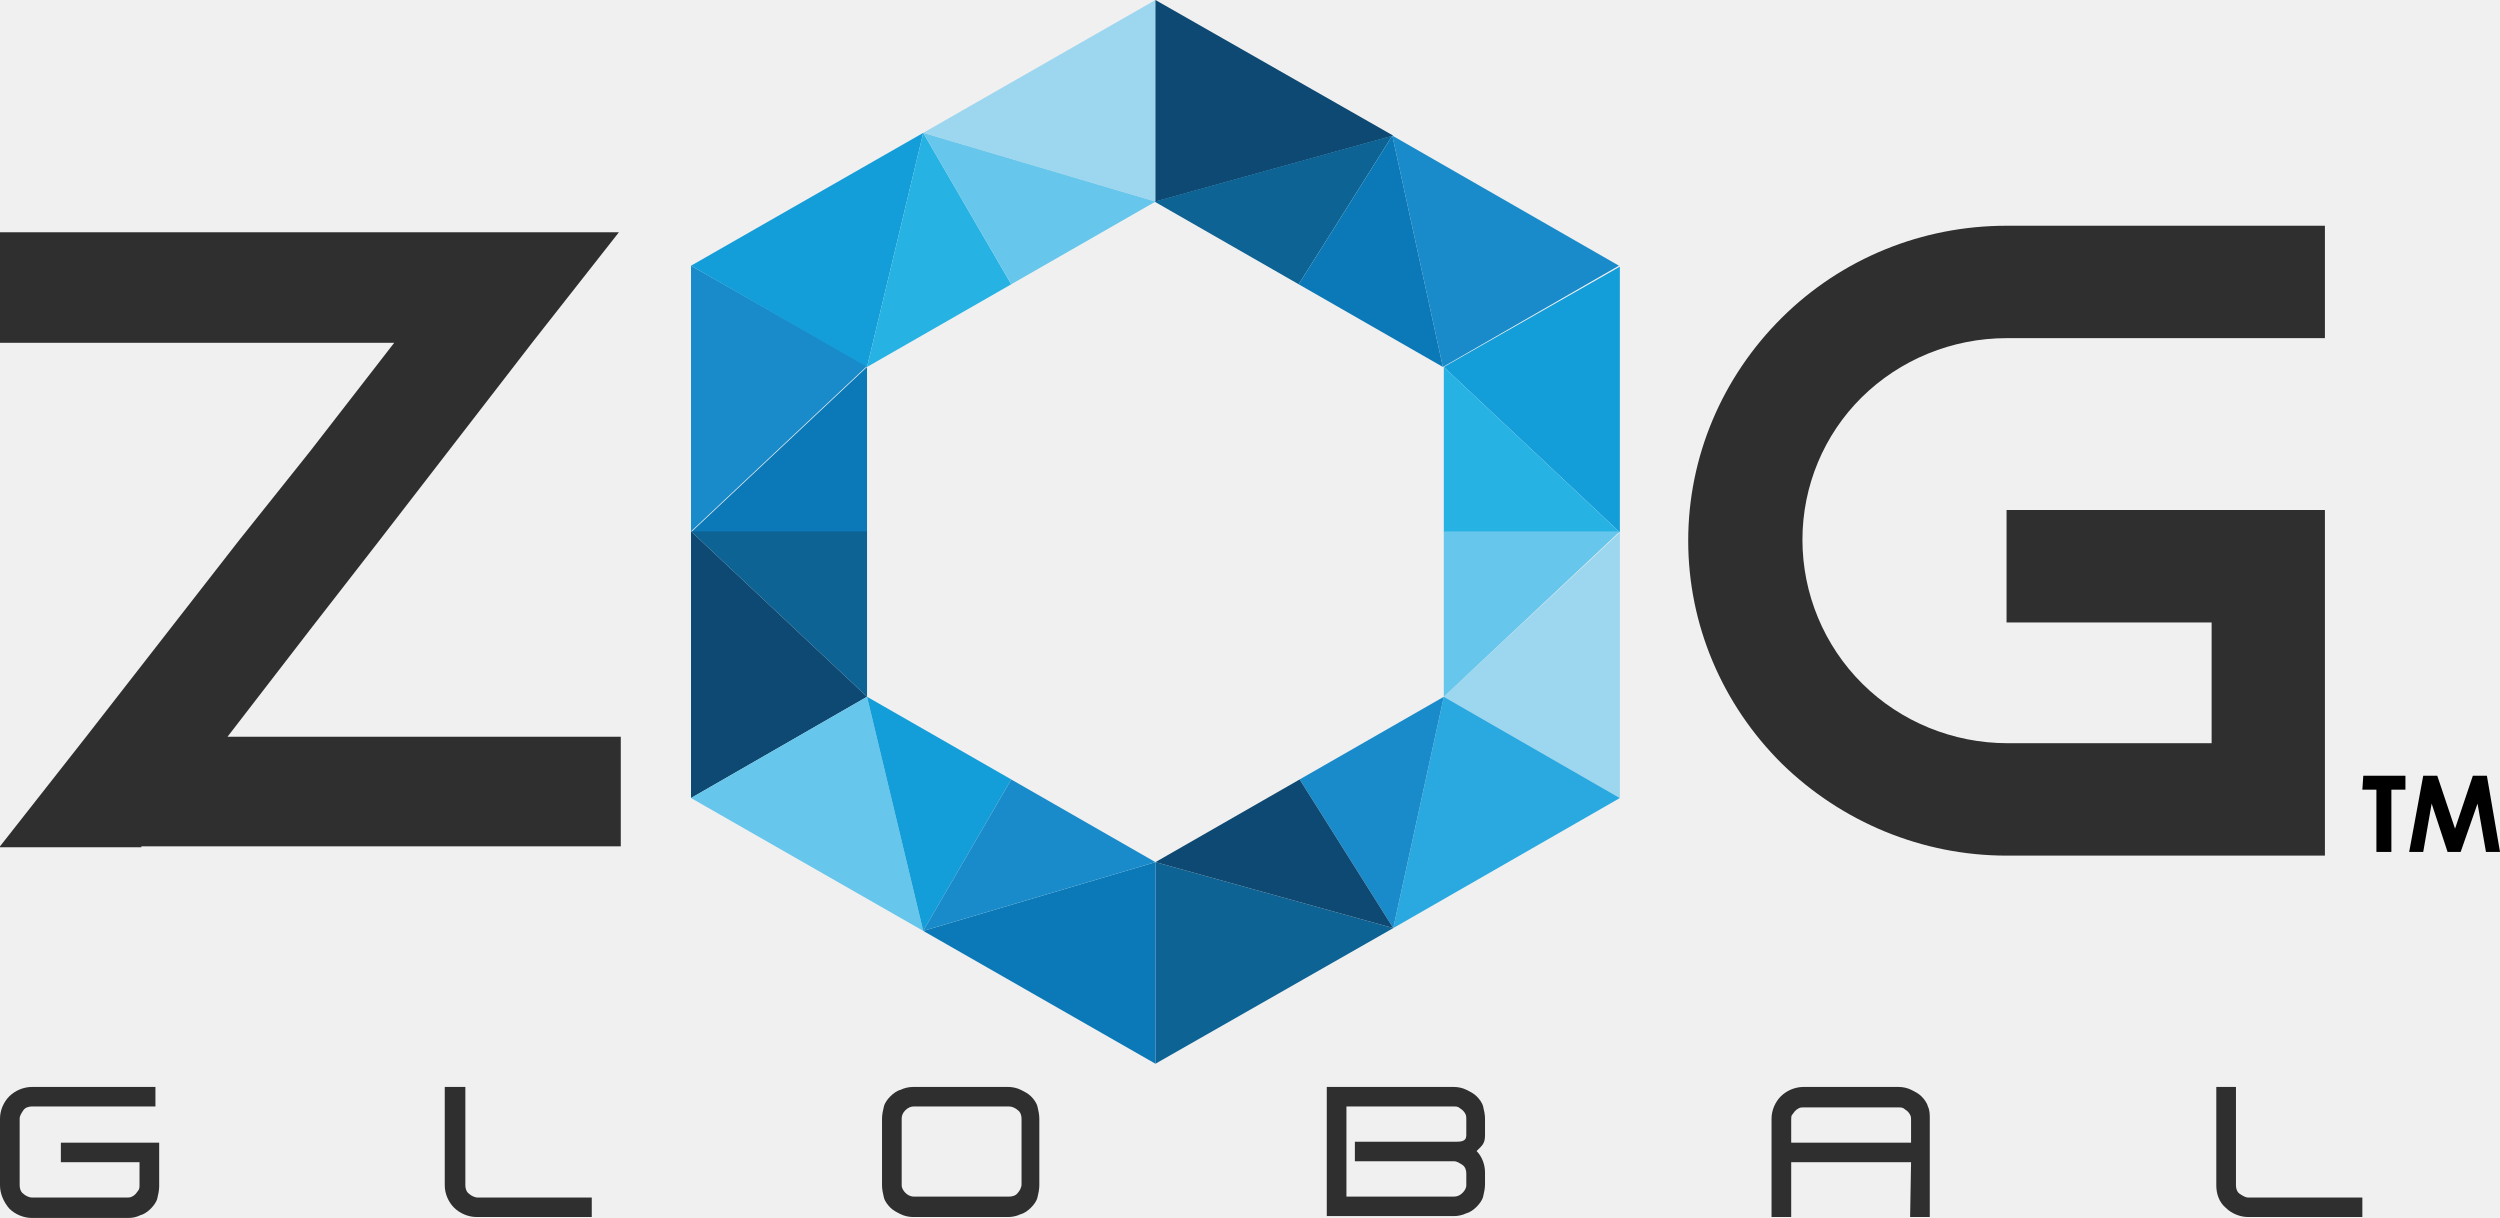
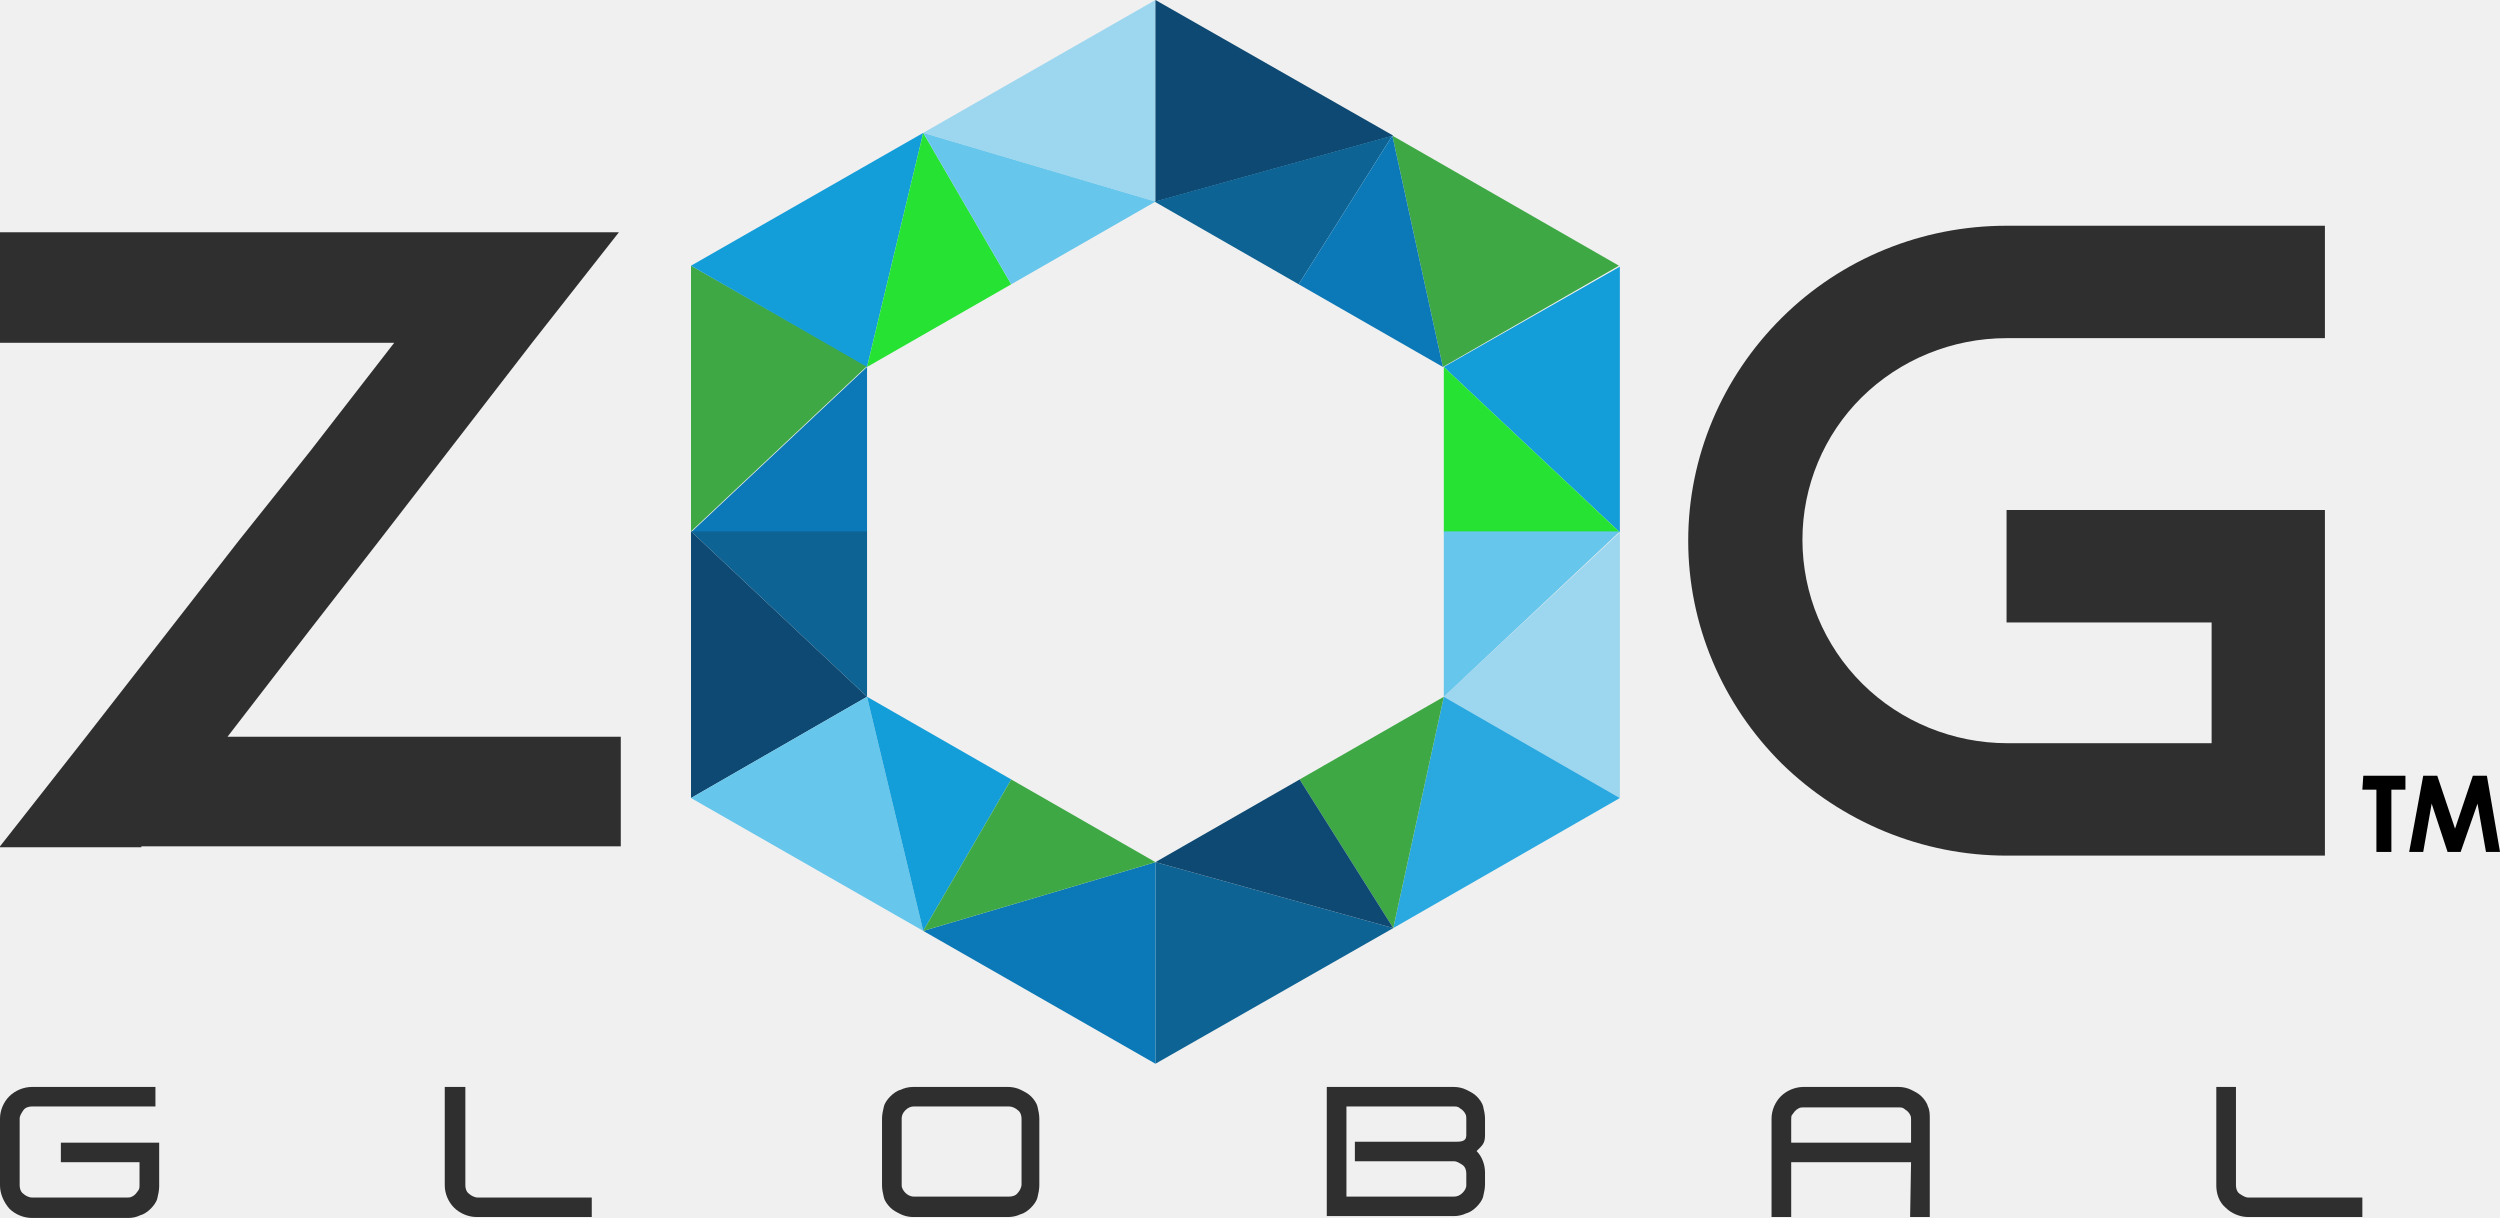
<svg xmlns="http://www.w3.org/2000/svg" width="156" height="76" viewBox="0 0 156 76" fill="none">
  <g clip-path="url(#clip0_336_4218)">
    <path d="M38.737 45.971V52.812H8.822V52.87H0V52.812L5.375 45.971L14.899 33.739L19.339 28.174L24.598 21.391H0V14.493H38.62L33.245 21.333L23.663 33.739L19.339 39.304L14.198 45.971H38.737Z" fill="#302F2F" />
    <path d="M112.472 33.681C112.472 37.043 113.816 40.289 116.212 42.666C118.607 45.043 121.879 46.376 125.268 46.376H138.005V38.84H125.209V31.826H145.075V53.391H125.209C119.951 53.391 114.926 51.304 111.187 47.652C107.448 43.941 105.344 38.956 105.344 33.739C105.344 28.521 107.448 23.536 111.187 19.826C114.926 16.115 119.951 14.086 125.209 14.086H145.075V21.101H125.209C121.821 21.101 118.549 22.434 116.153 24.811C113.816 27.13 112.472 30.318 112.472 33.681Z" fill="#302F2F" />
-     <path d="M43.119 16.58V33.159L54.103 22.84L43.119 16.58Z" fill="#198BCA" />
+     <path d="M43.119 16.58V33.159L54.103 22.84L43.119 16.58Z" fill="#3ea845" />
    <path d="M54.103 22.899L43.119 33.218H54.103V22.899Z" fill="#0B79B7" />
    <path d="M43.119 33.159L54.103 43.478V33.159H43.119Z" fill="#0D6394" />
    <path d="M43.119 49.797L54.103 43.478L43.119 33.159V49.797Z" fill="#0D4972" />
    <path d="M43.119 16.58L54.103 22.899L57.609 8.291L43.119 16.58Z" fill="#139DD9" />
    <path d="M57.609 8.29L72.099 12.58V0L57.609 8.29Z" fill="#9CD6EF" />
    <path d="M72.099 0V12.58L86.939 8.464L72.099 0Z" fill="#0D4972" />
-     <path d="M86.881 8.463L90.036 22.898L101.02 16.579L86.881 8.463Z" fill="#198BCA" />
+     <path d="M86.881 8.463L90.036 22.898L101.02 16.579L86.881 8.463Z" fill="#3ea845" />
    <path d="M90.094 22.899L101.079 33.217V16.638L90.094 22.899Z" fill="#139DD9" />
    <path d="M101.079 49.797V33.217L90.094 43.478L101.079 49.797Z" fill="#9CD6EF" />
-     <path d="M54.103 22.899L63.101 17.74L57.609 8.291L54.103 22.899Z" fill="#26B2E3" />
+     <path d="M54.103 22.899L63.101 17.74L57.609 8.291L54.103 22.899Z" fill="#26e333" />
    <path d="M57.609 8.291L63.101 17.74L72.099 12.58L57.609 8.291Z" fill="#66C6EB" />
    <path d="M72.099 66.377L86.939 57.913L72.099 53.797V66.377Z" fill="#0D6394" />
    <path d="M101.079 49.797L90.094 43.478L86.939 57.913L101.079 49.797Z" fill="#2AA9E1" />
-     <path d="M81.097 48.637L86.939 57.913L90.094 43.478L81.097 48.637Z" fill="#198BCA" />
+     <path d="M81.097 48.637L86.939 57.913L90.094 43.478L81.097 48.637Z" fill="#3ea845" />
    <path d="M72.099 53.797L86.939 57.913L81.097 48.638L72.099 53.797Z" fill="#0D4972" />
    <path d="M72.099 53.797L57.609 58.087L72.099 66.377V53.797Z" fill="#0B79B7" />
    <path d="M43.119 49.797L57.609 58.087L54.103 43.478L43.119 49.797Z" fill="#66C6EB" />
    <path d="M54.103 43.478L57.609 58.087L63.101 48.637L54.103 43.478Z" fill="#139DD9" />
-     <path d="M63.101 48.638L57.609 58.087L72.099 53.797L63.101 48.638Z" fill="#198BCA" />
-     <path d="M90.094 22.899V33.218H101.078L90.094 22.899Z" fill="#26B2E3" />
+     <path d="M63.101 48.638L57.609 58.087L72.099 53.797L63.101 48.638Z" fill="#3ea845" />
+     <path d="M90.094 22.899V33.218H101.078L90.094 22.899Z" fill="#26e333" />
    <path d="M101.079 33.159H90.094V43.478L101.079 33.159Z" fill="#66C6EB" />
    <path d="M86.881 8.463L72.04 12.579L81.038 17.739L86.881 8.463Z" fill="#0D6394" />
    <path d="M86.881 8.463L81.038 17.739L90.036 22.898L86.881 8.463Z" fill="#0B79B7" />
    <path d="M0 73.971V69.797C0 69.275 0.234 68.754 0.584 68.406C0.935 68.058 1.461 67.826 1.987 67.826H9.699V69.044H1.987C1.811 69.044 1.578 69.102 1.461 69.275C1.344 69.449 1.227 69.623 1.227 69.797V73.971C1.227 74.145 1.285 74.377 1.461 74.493C1.578 74.609 1.811 74.725 1.987 74.725H7.946C8.063 74.725 8.121 74.725 8.238 74.667C8.355 74.609 8.413 74.551 8.472 74.493C8.53 74.435 8.589 74.319 8.647 74.261C8.706 74.145 8.706 74.087 8.706 73.971V72.522H3.798V71.304H9.933V74.029C9.933 74.261 9.874 74.551 9.816 74.783C9.757 75.015 9.582 75.246 9.407 75.42C9.231 75.594 8.998 75.768 8.764 75.826C8.53 75.942 8.297 76 8.004 76H1.987C1.461 76 0.935 75.768 0.584 75.42C0.234 75.015 0 74.493 0 73.971Z" fill="#302F2F" />
    <path d="M27.753 73.971V67.826H29.038V73.971C29.038 74.145 29.097 74.377 29.272 74.493C29.389 74.609 29.623 74.725 29.798 74.725H36.926V75.942H29.739C29.214 75.942 28.688 75.71 28.337 75.362C27.987 75.015 27.753 74.493 27.753 73.971Z" fill="#302F2F" />
    <path d="M55.038 73.971V69.797C55.038 69.565 55.096 69.275 55.155 69.044C55.213 68.812 55.389 68.58 55.564 68.406C55.739 68.232 55.973 68.058 56.207 68C56.44 67.884 56.733 67.826 56.966 67.826H62.926C63.159 67.826 63.452 67.884 63.685 68C63.919 68.116 64.153 68.232 64.328 68.406C64.503 68.58 64.678 68.812 64.737 69.044C64.795 69.275 64.854 69.565 64.854 69.797V73.971C64.854 74.203 64.795 74.493 64.737 74.725C64.678 74.957 64.503 75.189 64.328 75.362C64.153 75.536 63.919 75.71 63.685 75.768C63.452 75.884 63.159 75.942 62.926 75.942H56.966C56.733 75.942 56.44 75.884 56.207 75.768C55.973 75.652 55.739 75.536 55.564 75.362C55.389 75.189 55.213 74.957 55.155 74.725C55.096 74.493 55.038 74.203 55.038 73.971ZM56.265 69.797V73.971C56.265 74.145 56.382 74.319 56.499 74.435C56.616 74.551 56.791 74.667 57.025 74.667H62.984C63.159 74.667 63.393 74.609 63.51 74.435C63.627 74.319 63.744 74.087 63.744 73.913V69.797C63.744 69.623 63.685 69.391 63.51 69.275C63.393 69.159 63.159 69.044 62.984 69.044H57.025C56.849 69.044 56.674 69.102 56.499 69.275C56.324 69.449 56.265 69.623 56.265 69.797Z" fill="#302F2F" />
    <path d="M82.791 67.826H90.737C90.971 67.826 91.263 67.884 91.497 68C91.73 68.116 91.964 68.232 92.139 68.406C92.315 68.58 92.49 68.812 92.548 69.044C92.607 69.275 92.665 69.565 92.665 69.797V70.841C92.665 71.362 92.49 71.478 92.139 71.826C92.49 72.174 92.665 72.696 92.665 73.159V73.913C92.665 74.145 92.607 74.435 92.548 74.667C92.49 74.899 92.315 75.13 92.139 75.304C91.964 75.478 91.73 75.652 91.497 75.71C91.263 75.826 90.971 75.884 90.737 75.884H82.791V67.826ZM91.497 73.971V73.218C91.497 73.044 91.438 72.812 91.263 72.696C91.088 72.58 90.912 72.464 90.737 72.464H84.544V71.246H90.737C91.146 71.246 91.497 71.246 91.497 70.841V69.797C91.497 69.681 91.497 69.623 91.438 69.507C91.38 69.391 91.321 69.333 91.263 69.275C91.204 69.218 91.088 69.159 91.029 69.102C90.912 69.044 90.854 69.044 90.737 69.044H84.018V74.667H90.737C90.912 74.667 91.088 74.609 91.263 74.435C91.38 74.319 91.497 74.145 91.497 73.971Z" fill="#302F2F" />
    <path d="M119.25 72.522H111.771V75.942H110.544V69.797C110.544 69.275 110.778 68.754 111.128 68.406C111.479 68.058 112.005 67.826 112.53 67.826H118.49C118.724 67.826 119.016 67.884 119.25 68C119.483 68.116 119.717 68.232 119.892 68.406C120.068 68.58 120.243 68.812 120.301 69.044C120.418 69.275 120.418 69.565 120.418 69.797V75.942H119.191L119.25 72.522ZM119.25 69.855C119.25 69.739 119.25 69.681 119.191 69.565C119.133 69.449 119.074 69.391 119.016 69.333C118.957 69.275 118.841 69.218 118.782 69.159C118.665 69.102 118.607 69.102 118.49 69.102H112.53C112.414 69.102 112.355 69.102 112.238 69.159C112.121 69.218 112.063 69.275 112.005 69.333C111.946 69.391 111.888 69.507 111.829 69.565C111.771 69.623 111.771 69.739 111.771 69.855V71.304H119.25V69.855Z" fill="#302F2F" />
    <path d="M138.297 73.971V67.826H139.524V73.971C139.524 74.145 139.582 74.377 139.757 74.493C139.933 74.609 140.108 74.725 140.283 74.725H147.411V75.942H140.283C139.757 75.942 139.231 75.71 138.881 75.362C138.472 75.015 138.297 74.493 138.297 73.971Z" fill="#302F2F" />
    <path d="M147.47 48.406H150.099V49.275H149.222V53.159H148.288V49.275H147.411L147.47 48.406Z" fill="black" />
    <path d="M151.209 48.406H152.085L153.195 51.71L154.306 48.406H155.182L156 53.159H155.124L154.598 50.145L153.546 53.159H152.728L151.735 50.145L151.209 53.159H150.333L151.209 48.406Z" fill="black" />
  </g>
  <defs>
    <clipPath id="clip0_336_4218">
      <rect width="156" height="76" fill="white" />
    </clipPath>
  </defs>
</svg>
